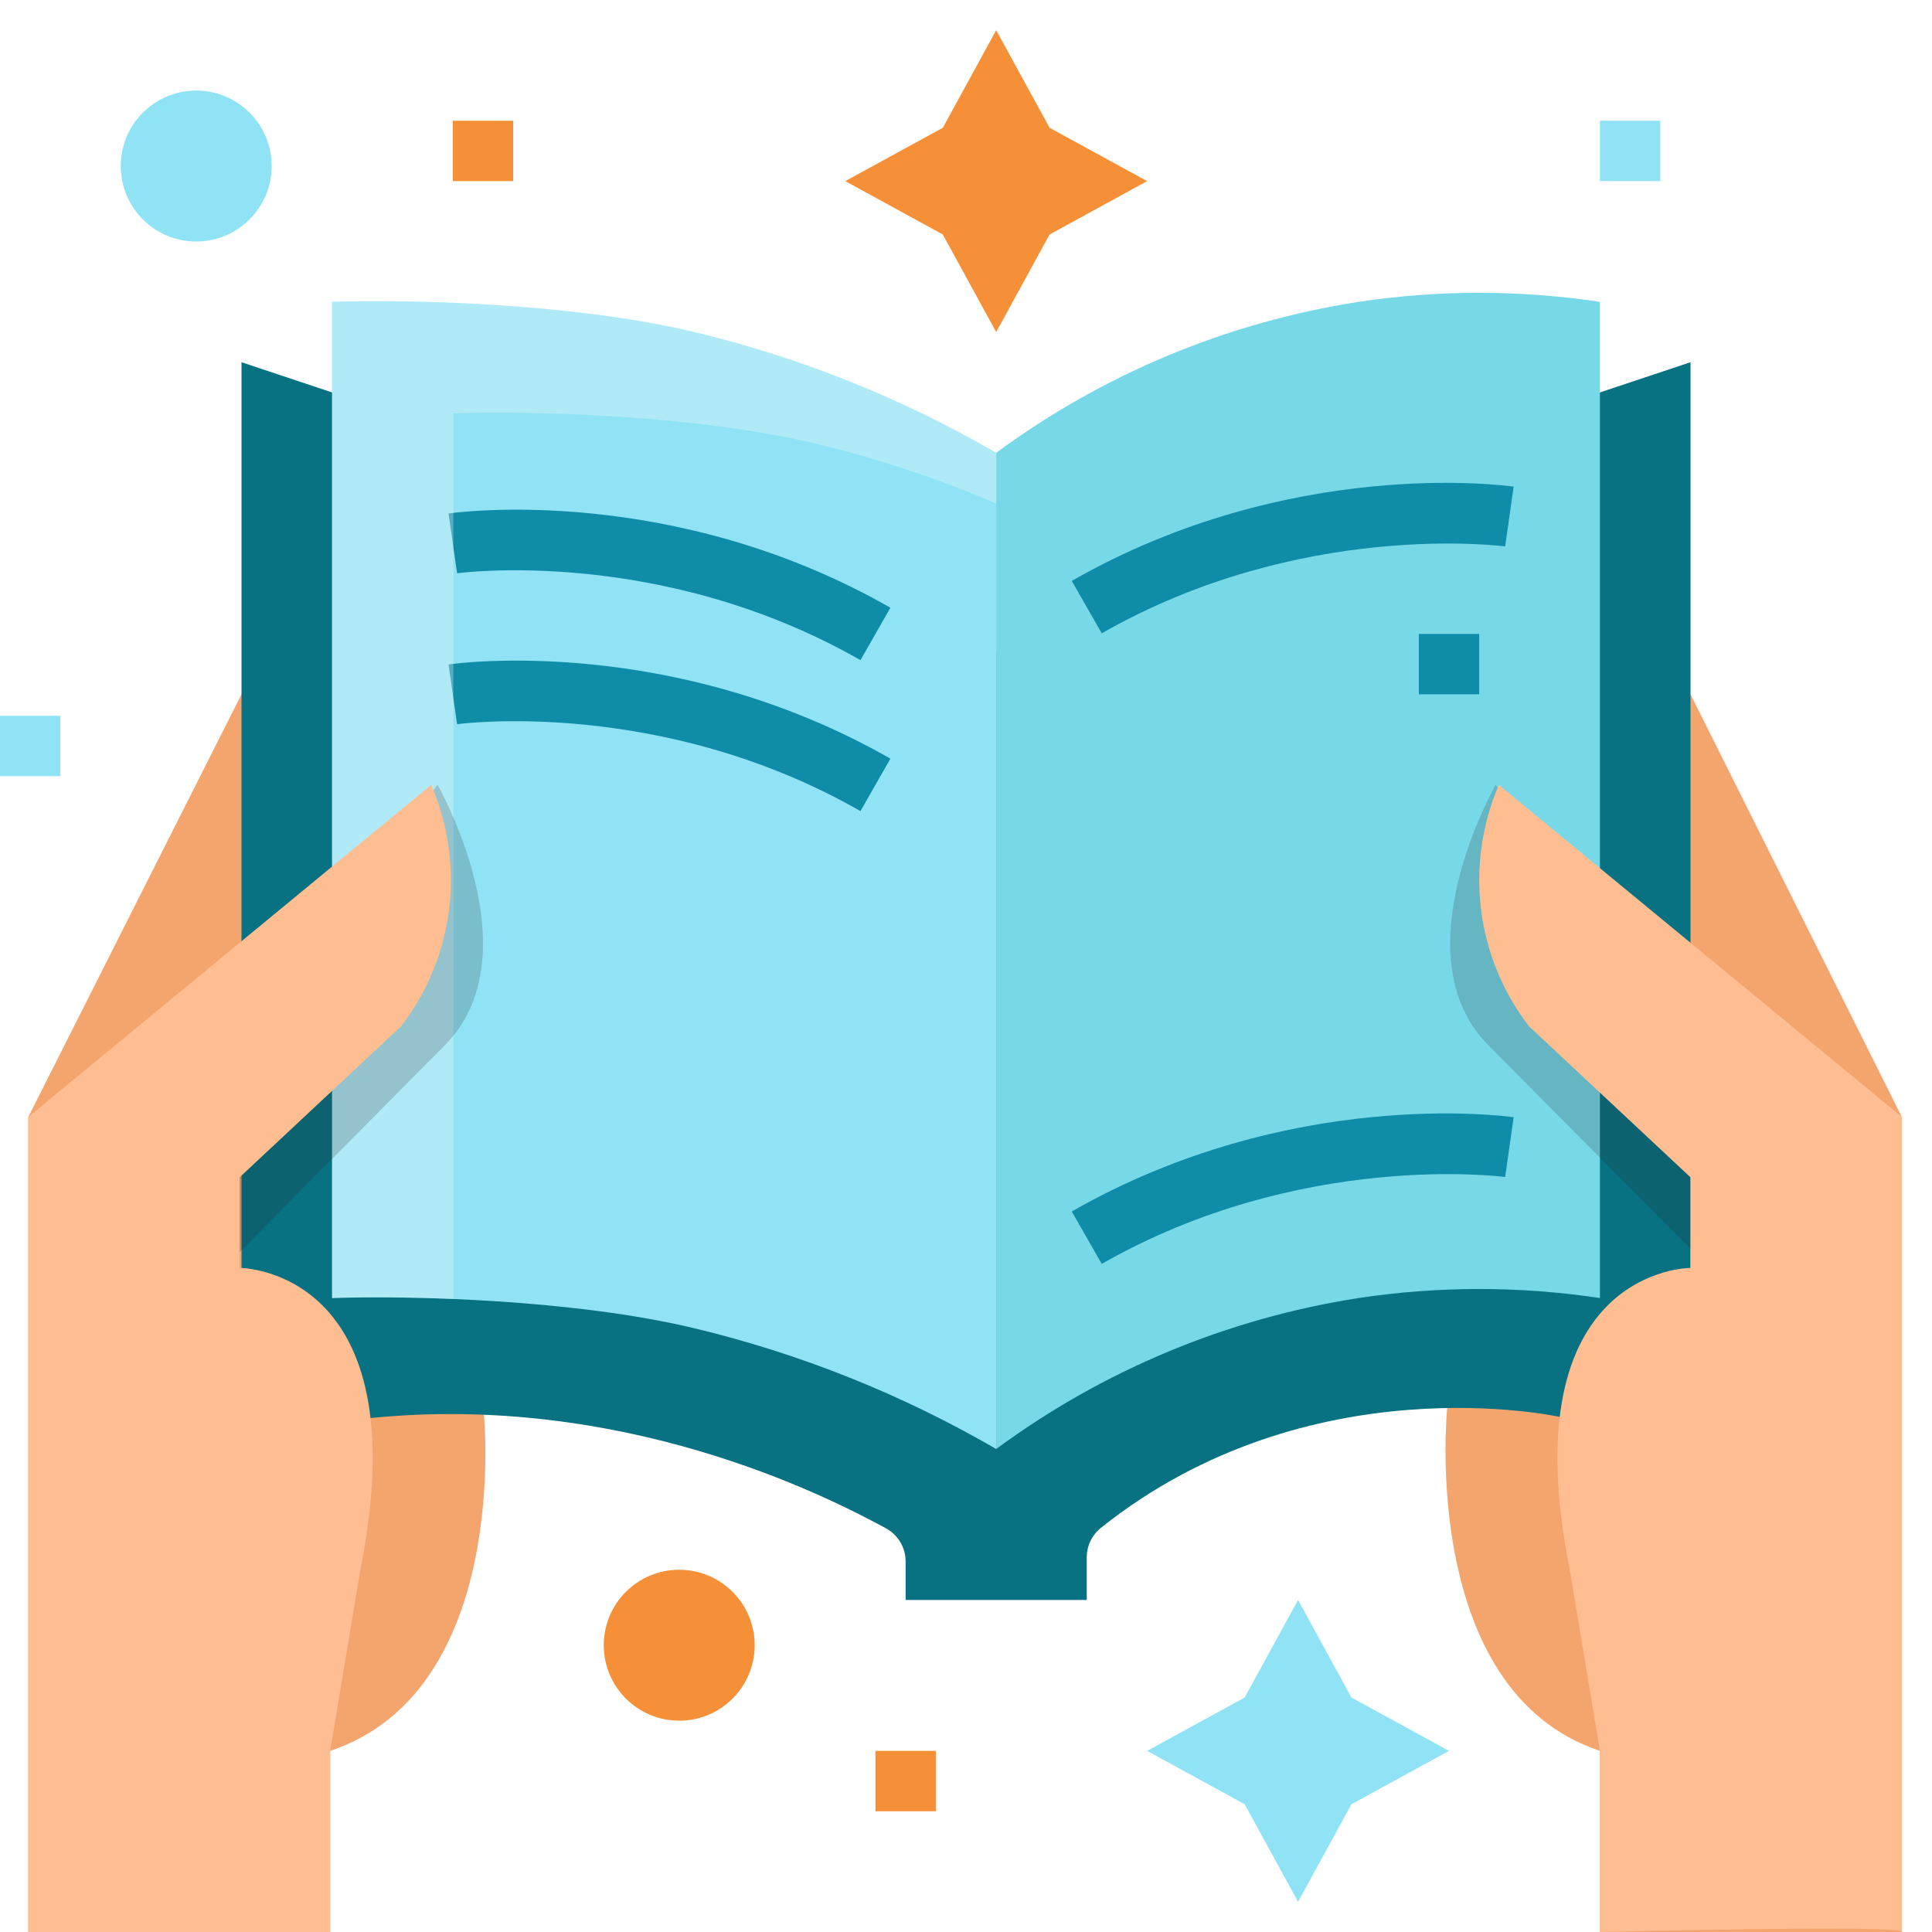
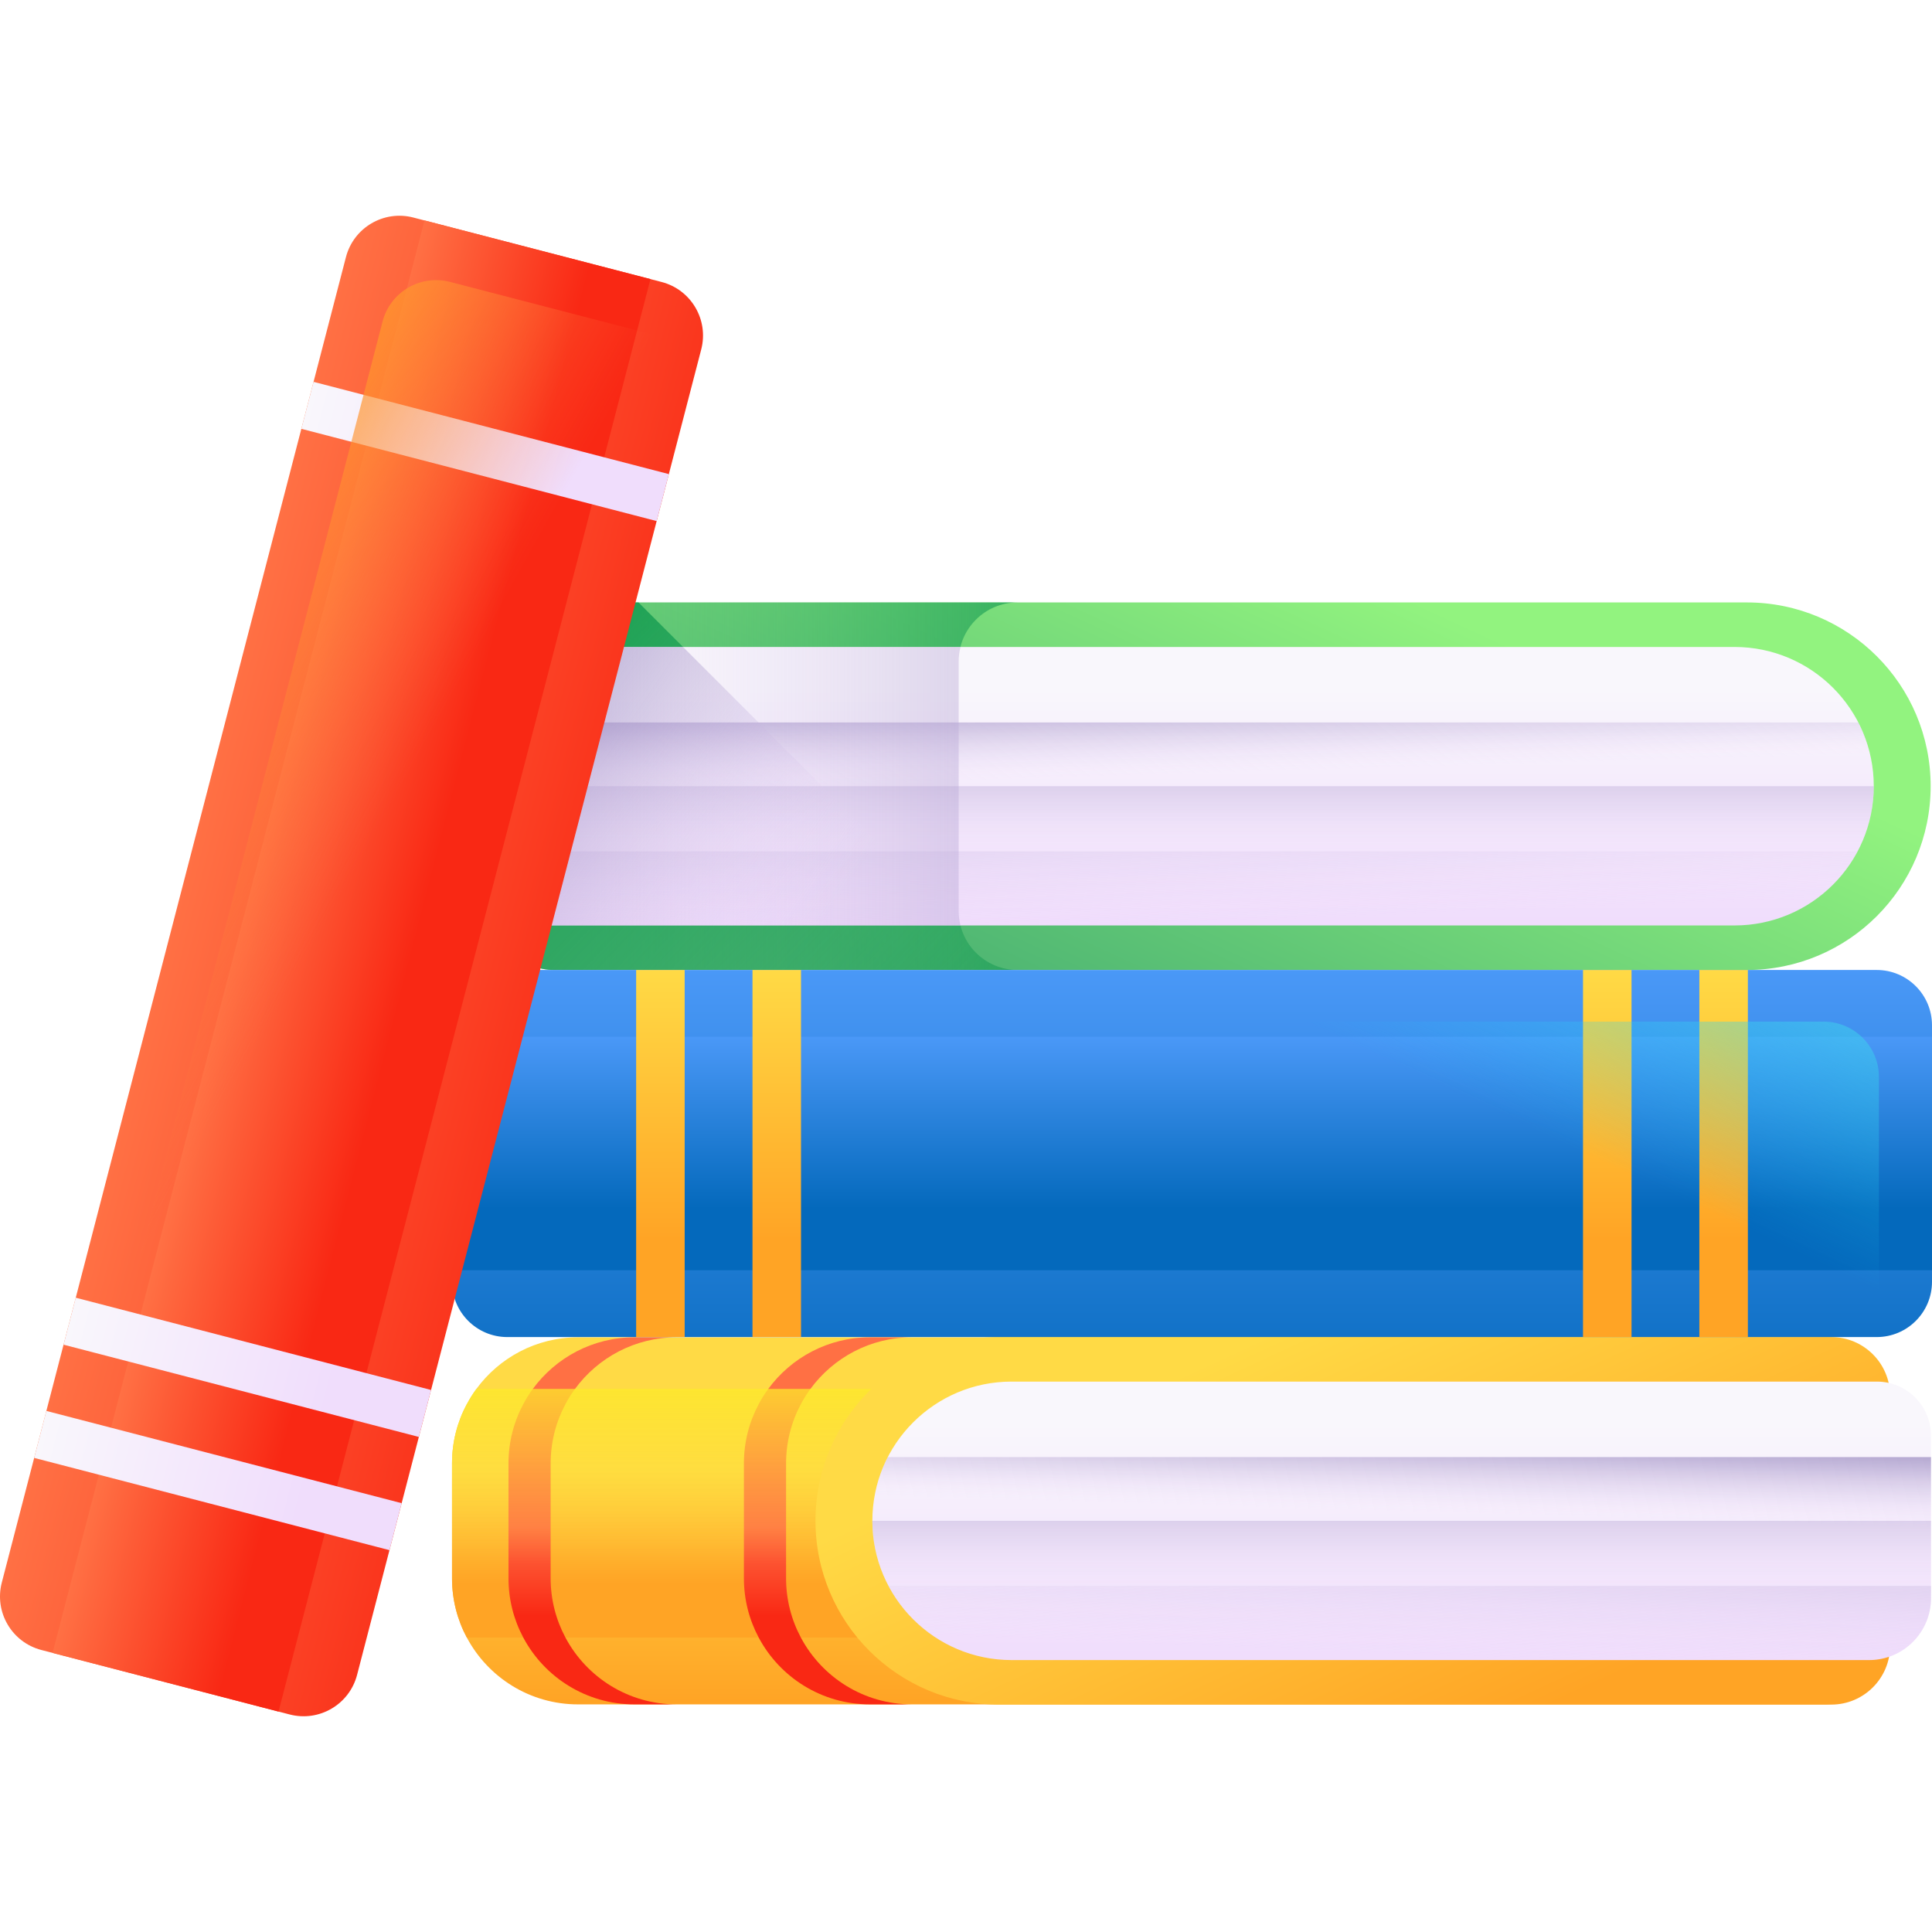
- <svg xmlns="http://www.w3.org/2000/svg" id="Layer_1" height="512" viewBox="0 0 512 512" width="512" data-name="Layer 1">
-   <path d="m383.5 373.44s-7.5 74.56 40.5 90.56v48h80v-216l-56-112z" fill="#f4a56e" />
-   <path d="m87.5 512v-48c48-16 40.741-89.073 40.741-89.073l-64.241-190.927-56.5 112v216z" fill="#f4a56e" />
-   <path d="m424 104 24-8v278.927l-34.655.572s-66.189-14.8-121.6 29.4a10 10 0 0 0 -3.745 7.816v11.285h-48v-10.2a10.007 10.007 0 0 0 -5.239-8.8c-16.821-9.14-70.075-35.858-136.572-29.208l-34.189-.865v-278.927l24 8 176 68.858z" fill="#087182" />
-   <path d="m88 229.655v-149.655c20.411-.729 64.19.377 96 8a297.851 297.851 0 0 1 80 32v264a297.843 297.843 0 0 0 -80-32c-31.81-7.623-75.589-8.729-96-8v-54.91" fill="#90e3f5" />
-   <path d="m424 289.557v54.443a214.375 214.375 0 0 0 -64 0 218.3 218.3 0 0 0 -96 40v-264a218.3 218.3 0 0 1 96-40 214.359 214.359 0 0 1 64 0v150.067" fill="#77d8e8" />
-   <path d="m120 32h16v16h-16z" fill="#f69038" />
-   <path d="m376 168h16v16h-16z" fill="#0f8ca8" />
-   <path d="m424 32h16v16h-16z" fill="#90e3f5" />
-   <path d="m0 189.694h16v16h-16z" fill="#90e3f5" />
-   <path d="m232 464h16v16h-16z" fill="#f69038" />
-   <circle cx="180" cy="436" fill="#f69038" r="20" />
-   <circle cx="52" cy="44" fill="#90e3f5" r="20" />
-   <path d="m278.142 33.858 25.858 14.142-25.858 14.142-14.142 25.858-14.142-25.858-25.858-14.142 25.858-14.142 14.142-25.858z" fill="#f69038" />
-   <path d="m358.142 449.858 25.858 14.142-25.858 14.142-14.142 25.858-14.142-25.858-25.858-14.142 25.858-14.142 14.142-25.858z" fill="#90e3f5" />
-   <g fill="#0f8ca8">
-     <path d="m228.031 174.946c-53-30.289-106.37-23.1-106.9-23.026l-2.264-15.84c2.4-.341 59.382-8.009 117.1 24.974z" />
-     <path d="m228.031 214.946c-53-30.289-106.37-23.1-106.9-23.026l-2.264-15.84c2.4-.341 59.382-8.009 117.1 24.974z" />
-     <path d="m291.969 334.946-7.937-13.893c57.718-32.982 114.7-25.314 117.1-24.974l-2.252 15.841c-.534-.071-54.129-7.133-106.911 23.026z" />
-     <path d="m291.969 167.835-7.937-13.893c57.718-32.982 114.7-25.315 117.1-24.974l-2.252 15.842c-.534-.072-54.129-7.135-106.911 23.025z" />
-   </g>
-   <path d="m120.142 109.555c20.411-.729 64.19.377 96 8a297.1 297.1 0 0 1 47.858 15.877v-13.432a297.851 297.851 0 0 0 -80-32c-31.81-7.623-75.589-8.729-96-8v264c7.9-.282 19.3-.287 32.142.251z" fill="#fafcfc" opacity=".3" />
-   <path d="m396.365 208s-25.834 45.1-1.834 69.1l61.39 61.879 10.746-42.979z" fill="#232626" opacity=".2" />
-   <path d="m115.955 208s25.834 45.1 1.834 69.1l-61.389 61.879-10.746-42.979z" fill="#232626" opacity=".2" />
-   <path d="m504 512v-216l-106.776-88a63.547 63.547 0 0 0 8 64l42.776 40v24s-48 0-32 80l8 48v48s82.014-2.014 80 0z" fill="#ffbe92" />
-   <path d="m7.5 512v-216l106.776-88a63.547 63.547 0 0 1 -8 64l-42.776 40v24s48 0 32 80l-8 48v48z" fill="#ffbe92" />
+ <svg xmlns="http://www.w3.org/2000/svg" xmlns:xlink="http://www.w3.org/1999/xlink" id="Capa_1" enable-background="new 0 0 510 510" height="512" viewBox="0 0 510 510" width="512">
+   <linearGradient id="SVGID_1_" gradientTransform="matrix(-1 0 0 1 2638.213 0)" gradientUnits="userSpaceOnUse" x1="2294.857" x2="2356.202" y1="144.489" y2="277.403">
+     <stop offset="0" stop-color="#92f37f" />
+     <stop offset="1" stop-color="#4ab272" />
+   </linearGradient>
+   <linearGradient id="lg1">
+     <stop offset="0" stop-color="#4ab272" stop-opacity="0" />
+     <stop offset="1" stop-color="#009245" />
+   </linearGradient>
+   <linearGradient id="SVGID_2_" gradientTransform="matrix(-1 0 0 1 2638.213 0)" gradientUnits="userSpaceOnUse" x1="2482.363" x2="2317.396" xlink:href="#lg1" y1="207.541" y2="207.541" />
+   <linearGradient id="SVGID_3_" gradientUnits="userSpaceOnUse" x1="267.64" x2="104.391" xlink:href="#lg1" y1="315.289" y2="160.079" />
+   <linearGradient id="lg2">
+     <stop offset="0" stop-color="#f9f7fc" />
+     <stop offset="1" stop-color="#f0ddfc" />
+   </linearGradient>
+   <linearGradient id="SVGID_4_" gradientTransform="matrix(-1 0 0 1 2638.213 0)" gradientUnits="userSpaceOnUse" x1="2330.926" x2="2330.926" xlink:href="#lg2" y1="181.848" y2="243.132" />
+   <linearGradient id="lg3">
+     <stop offset="0" stop-color="#f0ddfc" stop-opacity="0" />
+     <stop offset=".289" stop-color="#c8b7e0" stop-opacity=".289" />
+     <stop offset=".592" stop-color="#a595c8" stop-opacity=".592" />
+     <stop offset=".84" stop-color="#8f81b8" stop-opacity=".84" />
+     <stop offset="1" stop-color="#8779b3" />
+   </linearGradient>
+   <linearGradient id="SVGID_5_" gradientTransform="matrix(-1 0 0 1 2638.213 0)" gradientUnits="userSpaceOnUse" x1="2332.376" x2="2335.377" xlink:href="#lg3" y1="244.017" y2="166.763" />
+   <linearGradient id="SVGID_6_" gradientTransform="matrix(-1 0 0 1 2638.213 0)" gradientUnits="userSpaceOnUse" x1="2330.926" x2="2330.926" xlink:href="#lg3" y1="225.546" y2="182.672" />
+   <linearGradient id="SVGID_7_" gradientTransform="matrix(-1 0 0 1 2638.213 0)" gradientUnits="userSpaceOnUse" x1="2331.31" x2="2332.104" xlink:href="#lg3" y1="204.52" y2="177.533" />
+   <linearGradient id="SVGID_8_" gradientTransform="matrix(-1 0 0 1 2638.213 0)" gradientUnits="userSpaceOnUse" x1="2483.658" x2="2250.372" xlink:href="#lg3" y1="207.54" y2="207.54" />
+   <linearGradient id="lg4">
+     <stop offset="0" stop-color="#ffda45" />
+     <stop offset="1" stop-color="#ffa425" />
+   </linearGradient>
+   <linearGradient id="SVGID_9_" gradientUnits="userSpaceOnUse" x1="307.962" x2="307.962" xlink:href="#lg4" y1="381.043" y2="449.063" />
+   <linearGradient id="SVGID_10_" gradientUnits="userSpaceOnUse" x1="307.962" x2="307.962" xlink:href="#lg4" y1="387.845" y2="418.17" />
+   <linearGradient id="lg5">
+     <stop offset="0" stop-color="#ff7044" />
+     <stop offset="1" stop-color="#f92814" />
+   </linearGradient>
+   <linearGradient id="SVGID_11_" gradientUnits="userSpaceOnUse" x1="156.434" x2="156.434" xlink:href="#lg5" y1="402.995" y2="426.525" />
+   <linearGradient id="SVGID_12_" gradientUnits="userSpaceOnUse" x1="218.58" x2="218.58" xlink:href="#lg5" y1="402.995" y2="426.525" />
+   <linearGradient id="SVGID_13_" gradientUnits="userSpaceOnUse" x1="300.956" x2="300.956" y1="412.579" y2="351.979">
+     <stop offset="0" stop-color="#ffda45" stop-opacity="0" />
+     <stop offset="1" stop-color="#fcee21" />
+   </linearGradient>
+   <linearGradient id="SVGID_14_" gradientUnits="userSpaceOnUse" x1="339.295" x2="389.805" xlink:href="#lg4" y1="350.012" y2="459.451" />
+   <linearGradient id="SVGID_15_" gradientUnits="userSpaceOnUse" x1="370.009" x2="370.009" xlink:href="#lg2" y1="375.769" y2="437.054" />
+   <linearGradient id="SVGID_16_" gradientUnits="userSpaceOnUse" x1="371.504" x2="374.166" xlink:href="#lg3" y1="436.793" y2="368.27" />
+   <linearGradient id="SVGID_17_" gradientUnits="userSpaceOnUse" x1="370.009" x2="370.009" xlink:href="#lg3" y1="419.467" y2="376.594" />
+   <linearGradient id="SVGID_18_" gradientUnits="userSpaceOnUse" x1="370.378" x2="371.136" xlink:href="#lg3" y1="398.991" y2="373.193" />
+   <linearGradient id="lg6">
+     <stop offset="0" stop-color="#4a98f7" />
+     <stop offset="1" stop-color="#0469bc" />
+   </linearGradient>
+   <linearGradient id="SVGID_19_" gradientTransform="matrix(0 1 -1 0 3041.312 182.186)" gradientUnits="userSpaceOnUse" x1="73.866" x2="193.824" xlink:href="#lg6" y1="2726.65" y2="2726.65" />
+   <linearGradient id="SVGID_20_" gradientTransform="matrix(0 1 -1 0 3041.312 182.186)" gradientUnits="userSpaceOnUse" x1="91.501" x2="136.836" xlink:href="#lg6" y1="2726.65" y2="2726.65" />
+   <linearGradient id="SVGID_21_" gradientTransform="matrix(0 1 -1 0 3041.312 182.186)" gradientUnits="userSpaceOnUse" x1="73.866" x2="145.146" xlink:href="#lg4" y1="2586.321" y2="2586.321" />
+   <linearGradient id="SVGID_22_" gradientTransform="matrix(0 1 -1 0 3041.312 182.186)" gradientUnits="userSpaceOnUse" x1="73.866" x2="145.146" xlink:href="#lg4" y1="2617.033" y2="2617.033" />
+   <linearGradient id="SVGID_23_" gradientTransform="matrix(0 1 -1 0 3041.312 182.186)" gradientUnits="userSpaceOnUse" x1="73.866" x2="145.146" xlink:href="#lg4" y1="2836.267" y2="2836.267" />
+   <linearGradient id="SVGID_24_" gradientTransform="matrix(0 1 -1 0 3041.312 182.186)" gradientUnits="userSpaceOnUse" x1="73.866" x2="145.146" xlink:href="#lg4" y1="2866.979" y2="2866.979" />
+   <linearGradient id="SVGID_25_" gradientTransform="matrix(0 1 -1 0 3041.312 182.186)" gradientUnits="userSpaceOnUse" x1="81.07" x2="-29.503" y1="2711.247" y2="2659.691">
+     <stop offset="0" stop-color="#18cffc" stop-opacity="0" />
+     <stop offset="1" stop-color="#65e1dc" />
+   </linearGradient>
+   <linearGradient id="SVGID_26_" gradientUnits="userSpaceOnUse" x1="215.242" x2="94.66" xlink:href="#lg3" y1="247.427" y2="165.803" />
+   <linearGradient id="SVGID_27_" gradientTransform="matrix(.968 .251 -.251 .968 76.91 -73.121)" gradientUnits="userSpaceOnUse" x1="49.38" x2="169.339" xlink:href="#lg5" y1="313.6" y2="313.6" />
+   <linearGradient id="SVGID_28_" gradientTransform="matrix(.968 .251 -.251 .968 76.91 -73.121)" gradientUnits="userSpaceOnUse" x1="67.016" x2="112.35" xlink:href="#lg5" y1="313.6" y2="313.6" />
+   <linearGradient id="SVGID_29_" gradientTransform="matrix(.968 .251 -.251 .968 76.91 -73.121)" gradientUnits="userSpaceOnUse" x1="49.38" x2="120.66" xlink:href="#lg2" y1="173.27" y2="173.27" />
+   <linearGradient id="SVGID_30_" gradientTransform="matrix(.968 .251 -.251 .968 76.91 -73.121)" gradientUnits="userSpaceOnUse" x1="49.38" x2="120.66" xlink:href="#lg2" y1="453.929" y2="453.929" />
+   <linearGradient id="SVGID_31_" gradientTransform="matrix(.968 .251 -.251 .968 76.91 -73.121)" gradientUnits="userSpaceOnUse" x1="49.38" x2="120.66" xlink:href="#lg2" y1="423.053" y2="423.053" />
+   <linearGradient id="SVGID_32_" gradientTransform="matrix(.968 .251 -.251 .968 76.91 -73.121)" gradientUnits="userSpaceOnUse" x1="85.363" x2="2.942" y1="315.606" y2="294.238">
+     <stop offset="0" stop-color="#ff7044" stop-opacity="0" />
+     <stop offset="1" stop-color="#ffa425" />
+   </linearGradient>
+   <path d="m130.739 174.565v65.951c0 8.58 6.955 15.535 15.535 15.535h314.851c13.394 0 25.526-5.429 34.307-14.21s14.21-20.913 14.21-34.307c0-26.788-21.717-48.505-48.517-48.505h-314.851c-8.58.001-15.535 6.956-15.535 15.536z" fill="url(#SVGID_1_)" />
+   <path d="m146.274 159.03h122.325c-8.58 0-15.535 6.955-15.535 15.535v65.951c0 8.58 6.955 15.535 15.535 15.535h-122.325c-8.58 0-15.535-6.955-15.535-15.535v-65.951c0-8.58 6.955-15.535 15.535-15.535z" fill="url(#SVGID_2_)" />
+   <path d="m146.274 256.052h119.301l-.388-.388c-5.837-1.31-10.425-5.898-11.735-11.735l-84.899-84.899h-22.279c-8.58 0-15.535 6.955-15.535 15.535v65.951c0 8.58 6.955 15.536 15.535 15.536z" fill="url(#SVGID_3_)" />
+   <path d="m136.295 244.297h321.579c20.3 0 36.757-16.456 36.757-36.757 0-20.3-16.456-36.757-36.757-36.757h-323.645c-7.889 0-14.284 6.395-14.284 14.284v42.879c-.001 9.031 7.32 16.351 16.35 16.351z" fill="url(#SVGID_4_)" />
+   <path d="m490.368 224.721c-6.168 11.641-18.402 19.576-32.494 19.576h-321.579c-9.03 0-16.35-7.32-16.35-16.35v-3.226z" fill="url(#SVGID_5_)" />
+   <path d="m457.874 244.297h-321.579c-9.03 0-16.35-7.32-16.35-16.35v-20.407h374.685c0 20.3-16.456 36.757-36.756 36.757z" fill="url(#SVGID_6_)" />
+   <path d="m490.548 190.711c2.603 5.044 4.082 10.762 4.082 16.829 0 20.3-16.456 36.757-36.757 36.757h-321.578c-9.03 0-16.35-7.32-16.35-16.35v-37.236z" fill="url(#SVGID_7_)" />
+   <path d="m133.965 170.784h119.582c-.304 1.213-.483 2.475-.483 3.781v65.951c0 1.306.179 2.568.482 3.78h-117.514c-9.03 0-16.35-7.32-16.35-16.35v-42.879c-.001-7.888 6.394-14.283 14.283-14.283z" fill="url(#SVGID_8_)" />
+   <path d="m496.601 367.612v67.711c0 7.878-6.246 14.297-14.062 14.569-.087 0-.173.012-.272.012-.087 0-.173.012-.26.012h-329.403c-12.726 0-23.782-7.136-29.372-17.636-2.498-4.675-3.908-10.005-3.908-15.657v-30.325c0-5.652 1.41-10.982 3.908-15.645.73-1.398 1.583-2.746 2.511-4.007 6.06-8.261 15.83-13.629 26.862-13.629h329.404c8.062.001 14.592 6.531 14.592 14.595z" fill="url(#SVGID_9_)" />
+   <path d="m496.601 370.654v61.626h-373.37c-2.498-4.675-3.908-10.005-3.908-15.657v-30.325c0-5.652 1.41-10.982 3.908-15.645h373.37z" fill="url(#SVGID_10_)" />
+   <path d="m149.267 432.28c-2.498-4.675-3.908-10.005-3.908-15.657v-30.325c0-5.652 1.41-10.982 3.908-15.645.73-1.398 1.583-2.746 2.511-4.007 6.06-8.261 15.83-13.629 26.862-13.629h-11.131c-11.032 0-20.802 5.367-26.862 13.629-.928 1.262-1.781 2.609-2.511 4.007-2.498 4.663-3.908 9.993-3.908 15.645v30.325c0 5.652 1.41 10.982 3.908 15.657 5.59 10.5 16.647 17.636 29.372 17.636h11.131c-12.726 0-23.782-7.136-29.372-17.636z" fill="url(#SVGID_11_)" />
+   <path d="m211.413 432.28c-2.498-4.675-3.908-10.005-3.908-15.657v-30.325c0-5.652 1.41-10.982 3.908-15.645.73-1.398 1.583-2.746 2.511-4.007 6.06-8.261 15.83-13.629 26.862-13.629h-11.131c-11.032 0-20.802 5.367-26.862 13.629-.928 1.262-1.781 2.609-2.511 4.007-2.498 4.663-3.908 9.993-3.908 15.645v30.325c0 5.652 1.41 10.982 3.908 15.657 5.59 10.5 16.647 17.636 29.372 17.636h11.131c-12.726 0-23.782-7.136-29.372-17.636z" fill="url(#SVGID_12_)" />
+   <path d="m482.589 381.24v67.711c0 .322-.025.618-.05.94-.087 0-.173.012-.272.012-.087 0-.173.012-.26.012h-329.403c-12.726 0-23.782-7.136-29.372-17.636-2.498-4.675-3.908-10.005-3.908-15.657v-30.325c0-5.652 1.41-10.982 3.908-15.645.73-1.398 1.583-2.746 2.511-4.007h342.254c3.896 0 7.42 1.521 10.03 4.007 2.818 2.649 4.562 6.421 4.562 10.588z" fill="url(#SVGID_13_)" />
+   <path d="m498.942 368.487v65.951c0 8.58-6.955 15.535-15.535 15.535h-219.621c-13.394 0-25.526-5.429-34.307-14.21s-14.21-20.913-14.21-34.307c0-26.788 21.717-48.505 48.517-48.505h219.621c8.58.001 15.535 6.956 15.535 15.536z" fill="url(#SVGID_14_)" />
+   <path d="m493.386 438.219h-226.349c-20.3 0-36.757-16.456-36.757-36.757 0-20.3 16.456-36.757 36.757-36.757h228.415c7.889 0 14.284 6.395 14.284 14.284v42.879c.001 9.03-7.32 16.351-16.35 16.351z" fill="url(#SVGID_15_)" />
+   <path d="m234.543 418.643c6.168 11.642 18.402 19.576 32.494 19.576h226.349c9.03 0 16.35-7.32 16.35-16.35v-3.226z" fill="url(#SVGID_16_)" />
+   <path d="m267.037 438.219h226.349c9.03 0 16.35-7.32 16.35-16.35v-20.406h-279.455c0 20.299 16.456 36.756 36.756 36.756z" fill="url(#SVGID_17_)" />
+   <path d="m234.363 384.633c-2.603 5.044-4.082 10.762-4.082 16.829 0 20.3 16.456 36.757 36.757 36.757h226.349c9.03 0 16.35-7.32 16.35-16.35v-37.236z" fill="url(#SVGID_18_)" />
+   <path d="m119.323 338.357v-67.711c0-8.06 6.534-14.594 14.594-14.594h361.488c8.06 0 14.594 6.534 14.594 14.594v67.711c0 8.06-6.534 14.594-14.594 14.594h-361.488c-8.06.001-14.594-6.533-14.594-14.594z" fill="url(#SVGID_19_)" />
+   <path d="m119.323 335.316v-61.629h390.677v61.629z" fill="url(#SVGID_20_)" />
+   <path d="m448.586 352.952v-96.9h12.81v96.9z" fill="url(#SVGID_21_)" />
+   <path d="m417.874 352.952v-96.9h12.81v96.9z" fill="url(#SVGID_22_)" />
+   <path d="m198.639 352.952v-96.9h12.811v96.9z" fill="url(#SVGID_23_)" />
+   <path d="m167.927 352.952v-96.9h12.81v96.9z" fill="url(#SVGID_24_)" />
+   <path d="m495.987 284.28c0-8.06-6.534-14.594-14.594-14.594h-361.488c-.18 0-.356.02-.535.027-.02.31-.047.618-.047.934v67.712c0 8.06 6.534 14.594 14.594 14.594h361.488c.18 0 .356-.02.535-.027.02-.31.047-.618.047-.934z" fill="url(#SVGID_25_)" />
+   <path d="m131.133 171.13c-.25 1.107-.394 2.253-.394 3.435v65.951c0 .99.103 1.955.279 2.894 1.657.566 3.427.886 5.276.886h117.254c-.031-.123-.069-.244-.097-.368l-73.145-73.145h-46.078c-1.064.001-2.097.126-3.095.347z" fill="url(#SVGID_26_)" />
+   <path d="m76.468 452.578-65.538-17.017c-7.802-2.026-12.484-9.992-10.458-17.794l90.846-349.886c2.026-7.802 9.992-12.484 17.794-10.458l65.538 17.017c7.802 2.026 12.484 9.992 10.458 17.794l-90.846 349.885c-2.026 7.802-9.992 12.484-17.794 10.459z" fill="url(#SVGID_27_)" />
+   <path d="m73.525 451.813-59.651-15.488 98.181-378.138 59.651 15.488z" fill="url(#SVGID_28_)" />
+   <path d="m173.342 137.55-93.791-24.352 3.22-12.399 93.79 24.352z" fill="url(#SVGID_29_)" />
+   <path d="m102.809 409.201-93.79-24.352 3.219-12.399 93.79 24.352z" fill="url(#SVGID_30_)" />
+   <path d="m110.569 379.316-93.791-24.352 3.22-12.399 93.79 24.352z" fill="url(#SVGID_31_)" />
+   <path d="m118.786 74.411c-7.802-2.026-15.768 2.657-17.794 10.458l-90.845 349.888c-.045.175-.07.349-.108.524.295.097.587.201.892.28l65.538 17.017c7.801 2.026 15.768-2.657 17.794-10.458l90.846-349.887c.045-.175.07-.349.108-.524-.295-.097-.587-.201-.892-.28z" fill="url(#SVGID_32_)" />
</svg>
